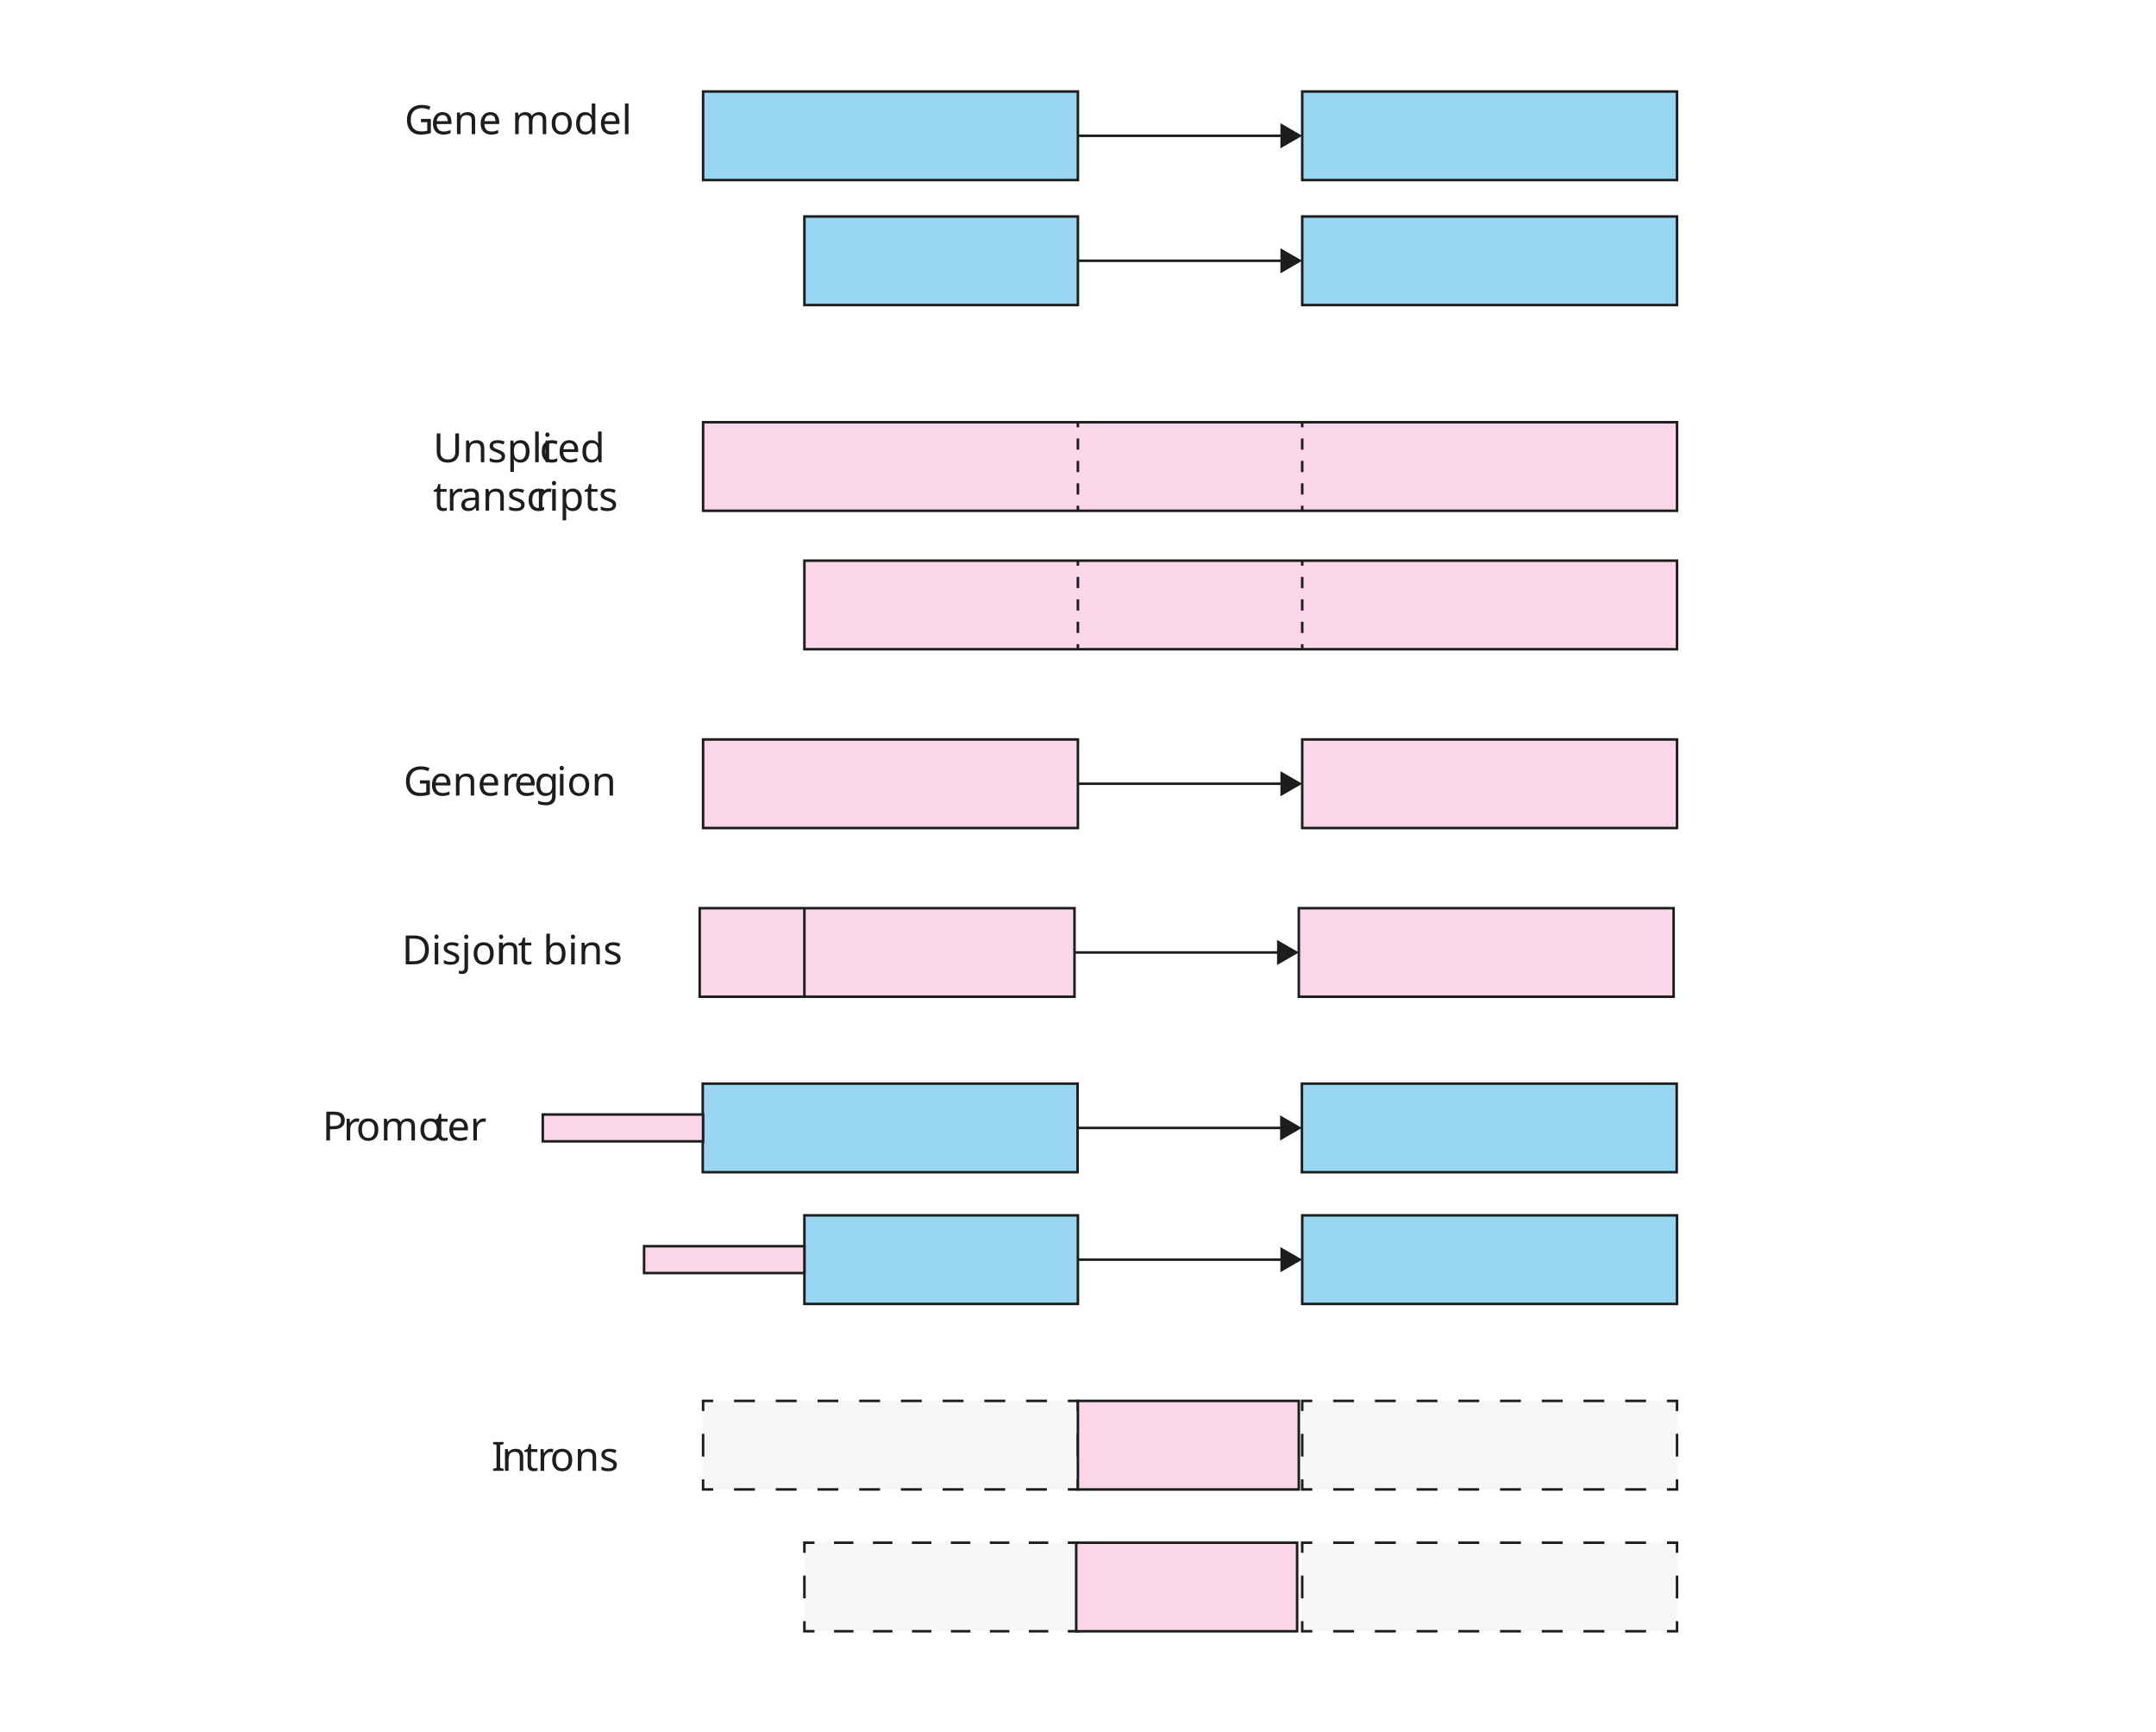
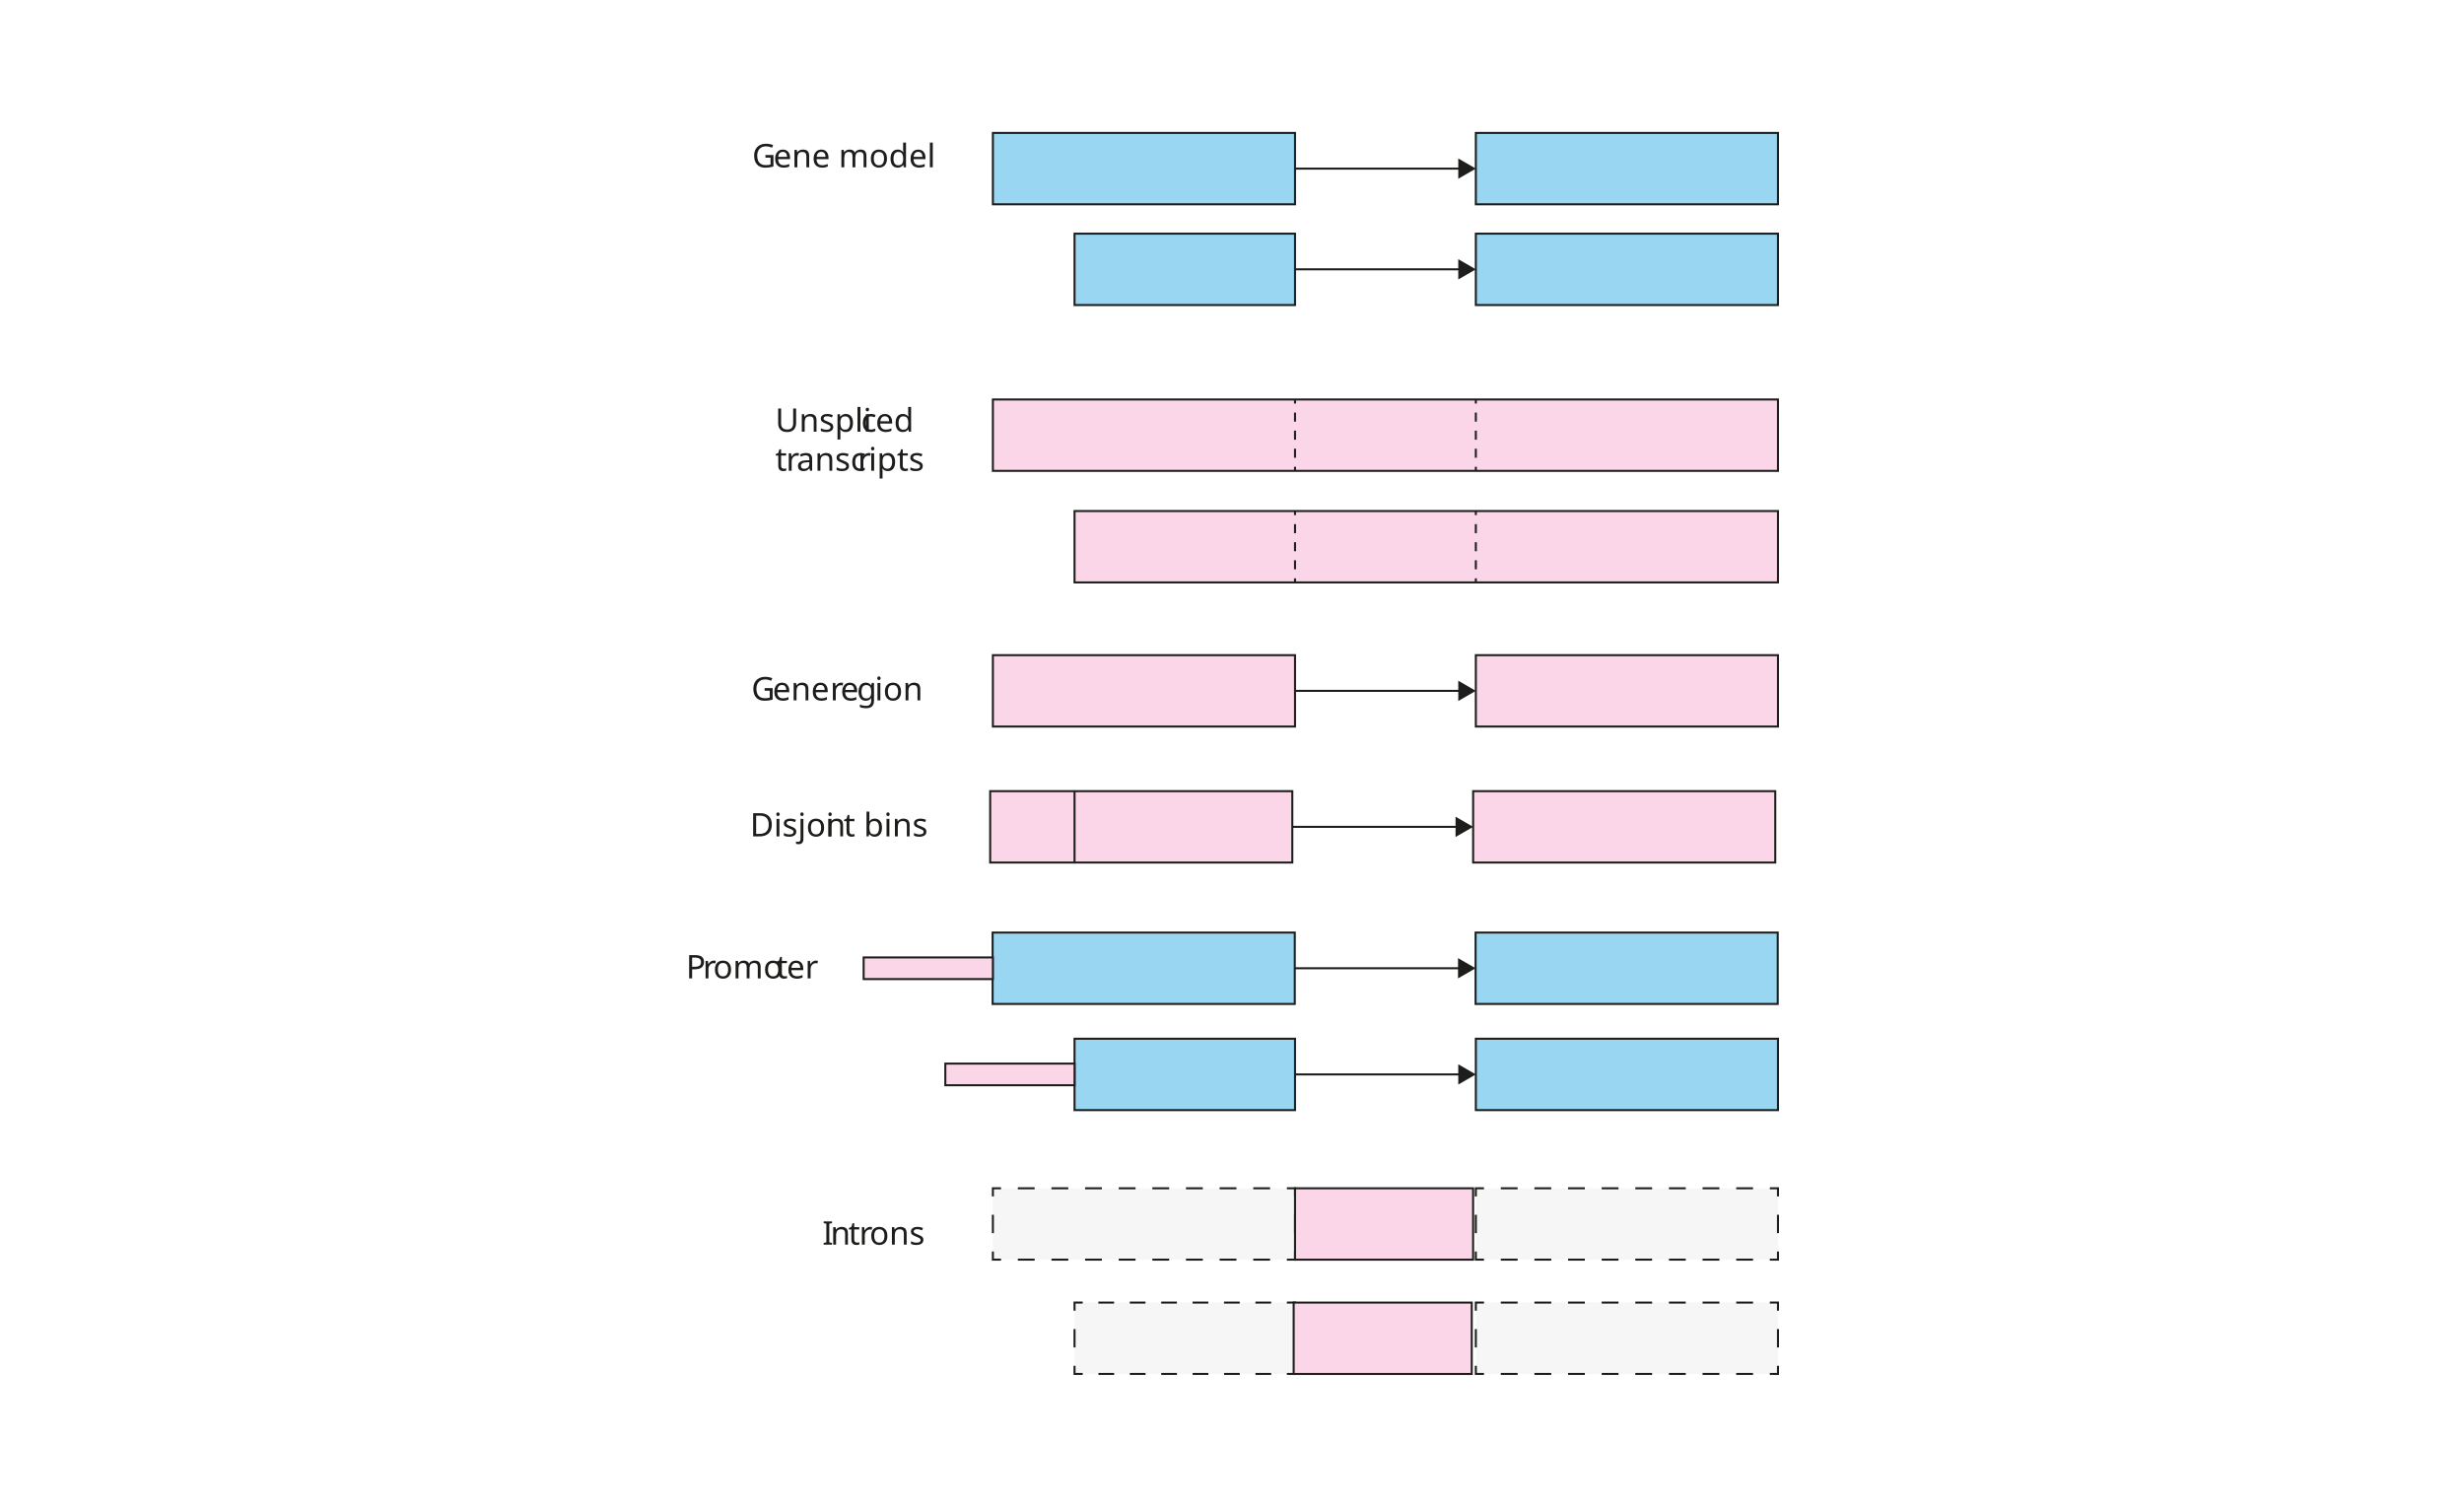
- <svg xmlns="http://www.w3.org/2000/svg" id="Layer_1" data-name="Layer 1" viewBox="0 0 640.8 514.58">
+ <svg xmlns="http://www.w3.org/2000/svg" id="Layer_1" data-name="Layer 1" viewBox="0 0 908.49 555.58">
  <defs>
    <style>.cls-1{font-size:12px;font-family:MyriadPro-Regular, Myriad Pro;}.cls-1,.cls-5{fill:#1d1d1b;}.cls-2{letter-spacing:0.01em;}.cls-3{fill:#98d6f2;}.cls-11,.cls-12,.cls-21,.cls-22,.cls-23,.cls-3,.cls-4{stroke:#1d1d1b;stroke-miterlimit:10;stroke-width:0.75px;}.cls-12,.cls-21,.cls-22,.cls-23,.cls-4{fill:none;}.cls-6{letter-spacing:-0.01em;}.cls-7{letter-spacing:0em;}.cls-8{letter-spacing:0em;}.cls-9{letter-spacing:0em;}.cls-10{letter-spacing:0em;}.cls-11{fill:#fad6e8;}.cls-12{stroke-dasharray:3.33 3.33;}.cls-13{letter-spacing:-0.01em;}.cls-14{letter-spacing:0em;}.cls-15{letter-spacing:-0.02em;}.cls-16{letter-spacing:-0.01em;}.cls-17{letter-spacing:-0.01em;}.cls-18{letter-spacing:0.01em;}.cls-19{letter-spacing:0em;}.cls-20{fill:#f6f6f6;}.cls-21{stroke-dasharray:6.2 6.2;}.cls-22{stroke-dasharray:6.77 6.77;}.cls-23{stroke-dasharray:5.79 5.79;}</style>
  </defs>
-   <text class="cls-1" transform="translate(120.22 39.87)">
+   <text class="cls-1" transform="translate(277.33 61.69)">
    <tspan class="cls-2">G</tspan>
    <tspan x="7.81" y="0">ene model</tspan>
  </text>
-   <rect class="cls-3" x="208.97" y="27.19" width="111.4" height="26.32" />
-   <line class="cls-4" x1="320.37" y1="40.35" x2="381.65" y2="40.35" />
-   <polygon class="cls-5" points="380.56 44.09 387.04 40.35 380.56 36.61 380.56 44.09" />
-   <rect class="cls-3" x="387.04" y="27.19" width="111.4" height="26.32" />
-   <line class="cls-4" x1="320.37" y1="77.49" x2="381.65" y2="77.49" />
-   <polygon class="cls-5" points="380.56 81.23 387.04 77.49 380.56 73.75 380.56 81.23" />
-   <rect class="cls-3" x="239.08" y="64.33" width="81.29" height="26.32" />
-   <rect class="cls-3" x="387.04" y="64.33" width="111.4" height="26.32" />
-   <text class="cls-1" transform="translate(128.73 137.35)">Unspli<tspan class="cls-6" x="31.64" y="0">c</tspan>
+   <rect class="cls-3" x="366.08" y="49.01" width="111.4" height="26.32" />
+   <line class="cls-4" x1="477.48" y1="62.17" x2="538.77" y2="62.17" />
+   <polygon class="cls-5" points="537.67 65.91 544.15 62.17 537.67 58.43 537.67 65.91" />
+   <rect class="cls-3" x="544.15" y="49.01" width="111.4" height="26.32" />
+   <line class="cls-4" x1="477.48" y1="99.3" x2="538.77" y2="99.3" />
+   <polygon class="cls-5" points="537.67 103.04 544.15 99.31 537.67 95.56 537.67 103.04" />
+   <rect class="cls-3" x="396.19" y="86.15" width="81.29" height="26.32" />
+   <rect class="cls-3" x="544.15" y="86.15" width="111.4" height="26.32" />
+   <text class="cls-1" transform="translate(285.84 159.17)">Unspli<tspan class="cls-6" x="31.64" y="0">c</tspan>
    <tspan class="cls-7" x="36.95" y="0">ed</tspan>
    <tspan x="0" y="14.4">t</tspan>
    <tspan class="cls-8" x="3.97" y="14.4">r</tspan>
    <tspan x="7.84" y="14.4">ansc</tspan>
    <tspan class="cls-9" x="30.41" y="14.4">r</tspan>
    <tspan class="cls-10" x="34.38" y="14.4">ipts</tspan>
  </text>
-   <rect class="cls-11" x="208.97" y="125.47" width="289.47" height="26.32" />
-   <line class="cls-4" x1="320.37" y1="125.47" x2="320.37" y2="126.97" />
-   <line class="cls-12" x1="320.37" y1="130.3" x2="320.37" y2="148.62" />
-   <line class="cls-4" x1="320.37" y1="150.28" x2="320.37" y2="151.78" />
-   <line class="cls-4" x1="387.04" y1="125.47" x2="387.04" y2="126.97" />
-   <line class="cls-12" x1="387.04" y1="130.3" x2="387.04" y2="148.62" />
-   <line class="cls-4" x1="387.04" y1="150.28" x2="387.04" y2="151.78" />
-   <rect class="cls-11" x="239.08" y="166.61" width="259.36" height="26.32" />
-   <line class="cls-4" x1="320.37" y1="166.61" x2="320.37" y2="168.11" />
-   <line class="cls-12" x1="320.37" y1="171.44" x2="320.37" y2="189.76" />
-   <line class="cls-4" x1="320.37" y1="191.42" x2="320.37" y2="192.92" />
-   <line class="cls-4" x1="387.04" y1="166.61" x2="387.04" y2="168.11" />
-   <line class="cls-12" x1="387.04" y1="171.44" x2="387.04" y2="189.76" />
-   <line class="cls-4" x1="387.04" y1="191.42" x2="387.04" y2="192.92" />
-   <text class="cls-1" transform="translate(119.92 236.42)">
+   <rect class="cls-11" x="366.08" y="147.29" width="289.47" height="26.32" />
+   <line class="cls-4" x1="477.48" y1="147.29" x2="477.48" y2="148.79" />
+   <line class="cls-12" x1="477.48" y1="152.12" x2="477.48" y2="170.44" />
+   <line class="cls-4" x1="477.48" y1="172.1" x2="477.48" y2="173.6" />
+   <line class="cls-4" x1="544.15" y1="147.29" x2="544.15" y2="148.79" />
+   <line class="cls-12" x1="544.15" y1="152.12" x2="544.15" y2="170.44" />
+   <line class="cls-4" x1="544.15" y1="172.1" x2="544.15" y2="173.6" />
+   <rect class="cls-11" x="396.19" y="188.42" width="259.36" height="26.32" />
+   <line class="cls-4" x1="477.48" y1="188.42" x2="477.48" y2="189.92" />
+   <line class="cls-12" x1="477.48" y1="193.25" x2="477.48" y2="211.57" />
+   <line class="cls-4" x1="477.48" y1="213.24" x2="477.48" y2="214.74" />
+   <line class="cls-4" x1="544.15" y1="188.42" x2="544.15" y2="189.92" />
+   <line class="cls-12" x1="544.15" y1="193.25" x2="544.15" y2="211.57" />
+   <line class="cls-4" x1="544.15" y1="213.24" x2="544.15" y2="214.74" />
+   <text class="cls-1" transform="translate(277.03 258.24)">
    <tspan class="cls-2">G</tspan>
    <tspan x="7.81" y="0">ene </tspan>
    <tspan class="cls-13" x="29.04" y="0">r</tspan>
    <tspan class="cls-7" x="32.84" y="0">e</tspan>
    <tspan class="cls-6" x="38.86" y="0">g</tspan>
    <tspan x="45.49" y="0">ion</tspan>
  </text>
-   <rect class="cls-11" x="208.97" y="219.74" width="111.4" height="26.32" />
-   <line class="cls-4" x1="320.37" y1="232.9" x2="381.65" y2="232.9" />
-   <polygon class="cls-5" points="380.56 236.64 387.04 232.9 380.56 229.16 380.56 236.64" />
-   <rect class="cls-11" x="387.04" y="219.74" width="111.4" height="26.32" />
-   <text class="cls-1" transform="translate(119.43 286.56)">Disjoi<tspan class="cls-14" x="27.86" y="0">n</tspan>
+   <rect class="cls-11" x="366.08" y="241.56" width="111.4" height="26.32" />
+   <line class="cls-4" x1="477.48" y1="254.72" x2="538.77" y2="254.72" />
+   <polygon class="cls-5" points="537.67 258.46 544.15 254.72 537.67 250.98 537.67 258.46" />
+   <rect class="cls-11" x="544.15" y="241.56" width="111.4" height="26.32" />
+   <text class="cls-1" transform="translate(276.54 308.38)">Disjoi<tspan class="cls-14" x="27.86" y="0">n</tspan>
    <tspan x="34.48" y="0">t bins</tspan>
  </text>
-   <line class="cls-4" x1="319.37" y1="283.04" x2="380.65" y2="283.04" />
-   <polygon class="cls-5" points="379.56 286.78 386.03 283.04 379.56 279.3 379.56 286.78" />
-   <rect class="cls-11" x="207.96" y="269.88" width="111.4" height="26.32" />
-   <rect class="cls-11" x="386.03" y="269.88" width="111.4" height="26.32" />
-   <line class="cls-4" x1="239.08" y1="269.88" x2="239.08" y2="296.2" />
-   <text class="cls-1" transform="translate(95.83 338.91)">
+   <line class="cls-4" x1="476.48" y1="304.86" x2="537.76" y2="304.86" />
+   <polygon class="cls-5" points="536.67 308.6 543.15 304.86 536.67 301.12 536.67 308.6" />
+   <rect class="cls-11" x="365.08" y="291.7" width="111.4" height="26.32" />
+   <rect class="cls-11" x="543.15" y="291.7" width="111.4" height="26.32" />
+   <line class="cls-4" x1="396.19" y1="291.7" x2="396.19" y2="318.02" />
+   <text class="cls-1" transform="translate(252.94 360.72)">
    <tspan class="cls-15">P</tspan>
    <tspan class="cls-16" x="6.19" y="0">r</tspan>
    <tspan x="10" y="0">omo</tspan>
    <tspan class="cls-17" x="33.18" y="0">t</tspan>
    <tspan x="37.08" y="0">er</tspan>
  </text>
-   <rect class="cls-3" x="208.87" y="322.02" width="111.4" height="26.32" />
-   <line class="cls-4" x1="320.28" y1="335.18" x2="381.56" y2="335.18" />
-   <polygon class="cls-5" points="380.47 338.92 386.94 335.18 380.47 331.44 380.47 338.92" />
-   <rect class="cls-3" x="386.95" y="322.02" width="111.4" height="26.32" />
-   <rect class="cls-11" x="161.32" y="331.19" width="47.64" height="7.98" />
-   <rect class="cls-3" x="239.08" y="361.16" width="81.29" height="26.32" />
-   <line class="cls-4" x1="320.37" y1="374.32" x2="381.65" y2="374.32" />
-   <polygon class="cls-5" points="380.56 378.06 387.04 374.32 380.56 370.58 380.56 378.06" />
-   <rect class="cls-3" x="387.04" y="361.16" width="111.4" height="26.32" />
-   <rect class="cls-11" x="191.43" y="370.33" width="47.64" height="7.98" />
-   <text class="cls-1" transform="translate(146.09 437.08)">
+   <rect class="cls-3" x="365.99" y="343.84" width="111.4" height="26.32" />
+   <line class="cls-4" x1="477.39" y1="357" x2="538.68" y2="357" />
+   <polygon class="cls-5" points="537.58 360.74 544.06 357 537.58 353.26 537.58 360.74" />
+   <rect class="cls-3" x="544.06" y="343.84" width="111.4" height="26.32" />
+   <rect class="cls-11" x="318.43" y="353.01" width="47.64" height="7.98" />
+   <rect class="cls-3" x="396.19" y="382.98" width="81.29" height="26.32" />
+   <line class="cls-4" x1="477.48" y1="396.14" x2="538.77" y2="396.14" />
+   <polygon class="cls-5" points="537.67 399.88 544.15 396.14 537.67 392.4 537.67 399.88" />
+   <rect class="cls-3" x="544.15" y="382.98" width="111.4" height="26.32" />
+   <rect class="cls-11" x="348.55" y="392.15" width="47.64" height="7.98" />
+   <text class="cls-1" transform="translate(303.2 458.9)">
    <tspan class="cls-18">I</tspan>
    <tspan class="cls-19" x="2.99" y="0">n</tspan>
    <tspan class="cls-7" x="9.6" y="0">t</tspan>
    <tspan class="cls-16" x="13.57" y="0">r</tspan>
    <tspan x="17.38" y="0">ons</tspan>
  </text>
-   <rect class="cls-20" x="208.97" y="416.3" width="111.4" height="26.32" />
-   <polyline class="cls-4" points="320.37 439.61 320.37 442.61 317.37 442.61" />
-   <line class="cls-21" x1="311.17" y1="442.61" x2="215.07" y2="442.61" />
-   <polyline class="cls-4" points="211.97 442.61 208.97 442.61 208.97 439.61" />
-   <line class="cls-22" x1="208.97" y1="432.84" x2="208.97" y2="422.68" />
-   <polyline class="cls-4" points="208.97 419.3 208.97 416.3 211.97 416.3" />
-   <line class="cls-21" x1="218.17" y1="416.3" x2="314.27" y2="416.3" />
-   <polyline class="cls-4" points="317.37 416.3 320.37 416.3 320.37 419.3" />
-   <line class="cls-22" x1="320.37" y1="426.07" x2="320.37" y2="436.23" />
-   <rect class="cls-20" x="387.04" y="416.3" width="111.4" height="26.32" />
-   <polyline class="cls-4" points="498.44 439.61 498.44 442.61 495.44 442.61" />
-   <line class="cls-21" x1="489.24" y1="442.61" x2="393.14" y2="442.61" />
-   <polyline class="cls-4" points="390.04 442.61 387.04 442.61 387.04 439.61" />
-   <line class="cls-22" x1="387.04" y1="432.84" x2="387.04" y2="422.68" />
-   <polyline class="cls-4" points="387.04 419.3 387.04 416.3 390.04 416.3" />
-   <line class="cls-21" x1="396.24" y1="416.3" x2="492.34" y2="416.3" />
-   <polyline class="cls-4" points="495.44 416.3 498.44 416.3 498.44 419.3" />
-   <line class="cls-22" x1="498.44" y1="426.07" x2="498.44" y2="436.23" />
-   <rect class="cls-11" x="320.37" y="416.3" width="65.66" height="26.32" />
-   <rect class="cls-20" x="239.08" y="458.44" width="81.29" height="26.32" />
-   <polyline class="cls-4" points="320.37 481.75 320.37 484.75 317.37 484.75" />
-   <line class="cls-23" x1="311.58" y1="484.75" x2="244.97" y2="484.75" />
-   <polyline class="cls-4" points="242.08 484.75 239.08 484.75 239.08 481.75" />
-   <line class="cls-22" x1="239.08" y1="474.98" x2="239.08" y2="464.82" />
-   <polyline class="cls-4" points="239.08 461.44 239.08 458.44 242.08 458.44" />
-   <line class="cls-23" x1="247.87" y1="458.44" x2="314.47" y2="458.44" />
-   <polyline class="cls-4" points="317.37 458.44 320.37 458.44 320.37 461.44" />
-   <line class="cls-22" x1="320.37" y1="468.21" x2="320.37" y2="478.37" />
-   <rect class="cls-20" x="387.04" y="458.44" width="111.4" height="26.32" />
-   <polyline class="cls-4" points="498.44 481.75 498.44 484.75 495.44 484.75" />
-   <line class="cls-21" x1="489.24" y1="484.75" x2="393.14" y2="484.75" />
-   <polyline class="cls-4" points="390.04 484.75 387.04 484.75 387.04 481.75" />
-   <line class="cls-22" x1="387.04" y1="474.98" x2="387.04" y2="464.82" />
-   <polyline class="cls-4" points="387.04 461.44 387.04 458.44 390.04 458.44" />
-   <line class="cls-21" x1="396.24" y1="458.44" x2="492.34" y2="458.44" />
-   <polyline class="cls-4" points="495.44 458.44 498.44 458.44 498.44 461.44" />
-   <line class="cls-22" x1="498.44" y1="468.21" x2="498.44" y2="478.37" />
-   <rect class="cls-11" x="319.87" y="458.44" width="65.66" height="26.32" />
+   <rect class="cls-20" x="366.08" y="438.12" width="111.4" height="26.32" />
+   <polyline class="cls-4" points="477.48 461.43 477.48 464.43 474.48 464.43" />
+   <line class="cls-21" x1="468.28" y1="464.43" x2="372.18" y2="464.43" />
+   <polyline class="cls-4" points="369.08 464.43 366.08 464.43 366.08 461.43" />
+   <line class="cls-22" x1="366.08" y1="454.66" x2="366.08" y2="444.5" />
+   <polyline class="cls-4" points="366.08 441.12 366.08 438.12 369.08 438.12" />
+   <line class="cls-21" x1="375.28" y1="438.12" x2="471.38" y2="438.12" />
+   <polyline class="cls-4" points="474.48 438.12 477.48 438.12 477.48 441.12" />
+   <line class="cls-22" x1="477.48" y1="447.89" x2="477.48" y2="458.05" />
+   <rect class="cls-20" x="544.15" y="438.12" width="111.4" height="26.32" />
+   <polyline class="cls-4" points="655.55 461.43 655.55 464.43 652.55 464.43" />
+   <line class="cls-21" x1="646.35" y1="464.43" x2="550.25" y2="464.43" />
+   <polyline class="cls-4" points="547.15 464.43 544.15 464.43 544.15 461.43" />
+   <line class="cls-22" x1="544.15" y1="454.66" x2="544.15" y2="444.5" />
+   <polyline class="cls-4" points="544.15 441.12 544.15 438.12 547.15 438.12" />
+   <line class="cls-21" x1="553.35" y1="438.12" x2="649.45" y2="438.12" />
+   <polyline class="cls-4" points="652.55 438.12 655.55 438.12 655.55 441.12" />
+   <line class="cls-22" x1="655.55" y1="447.89" x2="655.55" y2="458.05" />
+   <rect class="cls-11" x="477.48" y="438.12" width="65.66" height="26.32" />
+   <rect class="cls-20" x="396.19" y="480.26" width="81.29" height="26.32" />
+   <polyline class="cls-4" points="477.48 503.57 477.48 506.57 474.48 506.57" />
+   <line class="cls-23" x1="468.69" y1="506.57" x2="402.09" y2="506.57" />
+   <polyline class="cls-4" points="399.19 506.57 396.19 506.57 396.19 503.57" />
+   <line class="cls-22" x1="396.19" y1="496.8" x2="396.19" y2="486.64" />
+   <polyline class="cls-4" points="396.19 483.25 396.19 480.25 399.19 480.25" />
+   <line class="cls-23" x1="404.98" y1="480.26" x2="471.59" y2="480.26" />
+   <polyline class="cls-4" points="474.48 480.25 477.48 480.25 477.48 483.25" />
+   <line class="cls-22" x1="477.48" y1="490.03" x2="477.48" y2="500.19" />
+   <rect class="cls-20" x="544.15" y="480.26" width="111.4" height="26.32" />
+   <polyline class="cls-4" points="655.55 503.57 655.55 506.57 652.55 506.57" />
+   <line class="cls-21" x1="646.35" y1="506.57" x2="550.25" y2="506.57" />
+   <polyline class="cls-4" points="547.15 506.57 544.15 506.57 544.15 503.57" />
+   <line class="cls-22" x1="544.15" y1="496.8" x2="544.15" y2="486.64" />
+   <polyline class="cls-4" points="544.15 483.25 544.15 480.25 547.15 480.25" />
+   <line class="cls-21" x1="553.35" y1="480.26" x2="649.45" y2="480.26" />
+   <polyline class="cls-4" points="652.55 480.25 655.55 480.25 655.55 483.25" />
+   <line class="cls-22" x1="655.55" y1="490.03" x2="655.55" y2="500.19" />
+   <rect class="cls-11" x="476.98" y="480.26" width="65.66" height="26.32" />
</svg>
